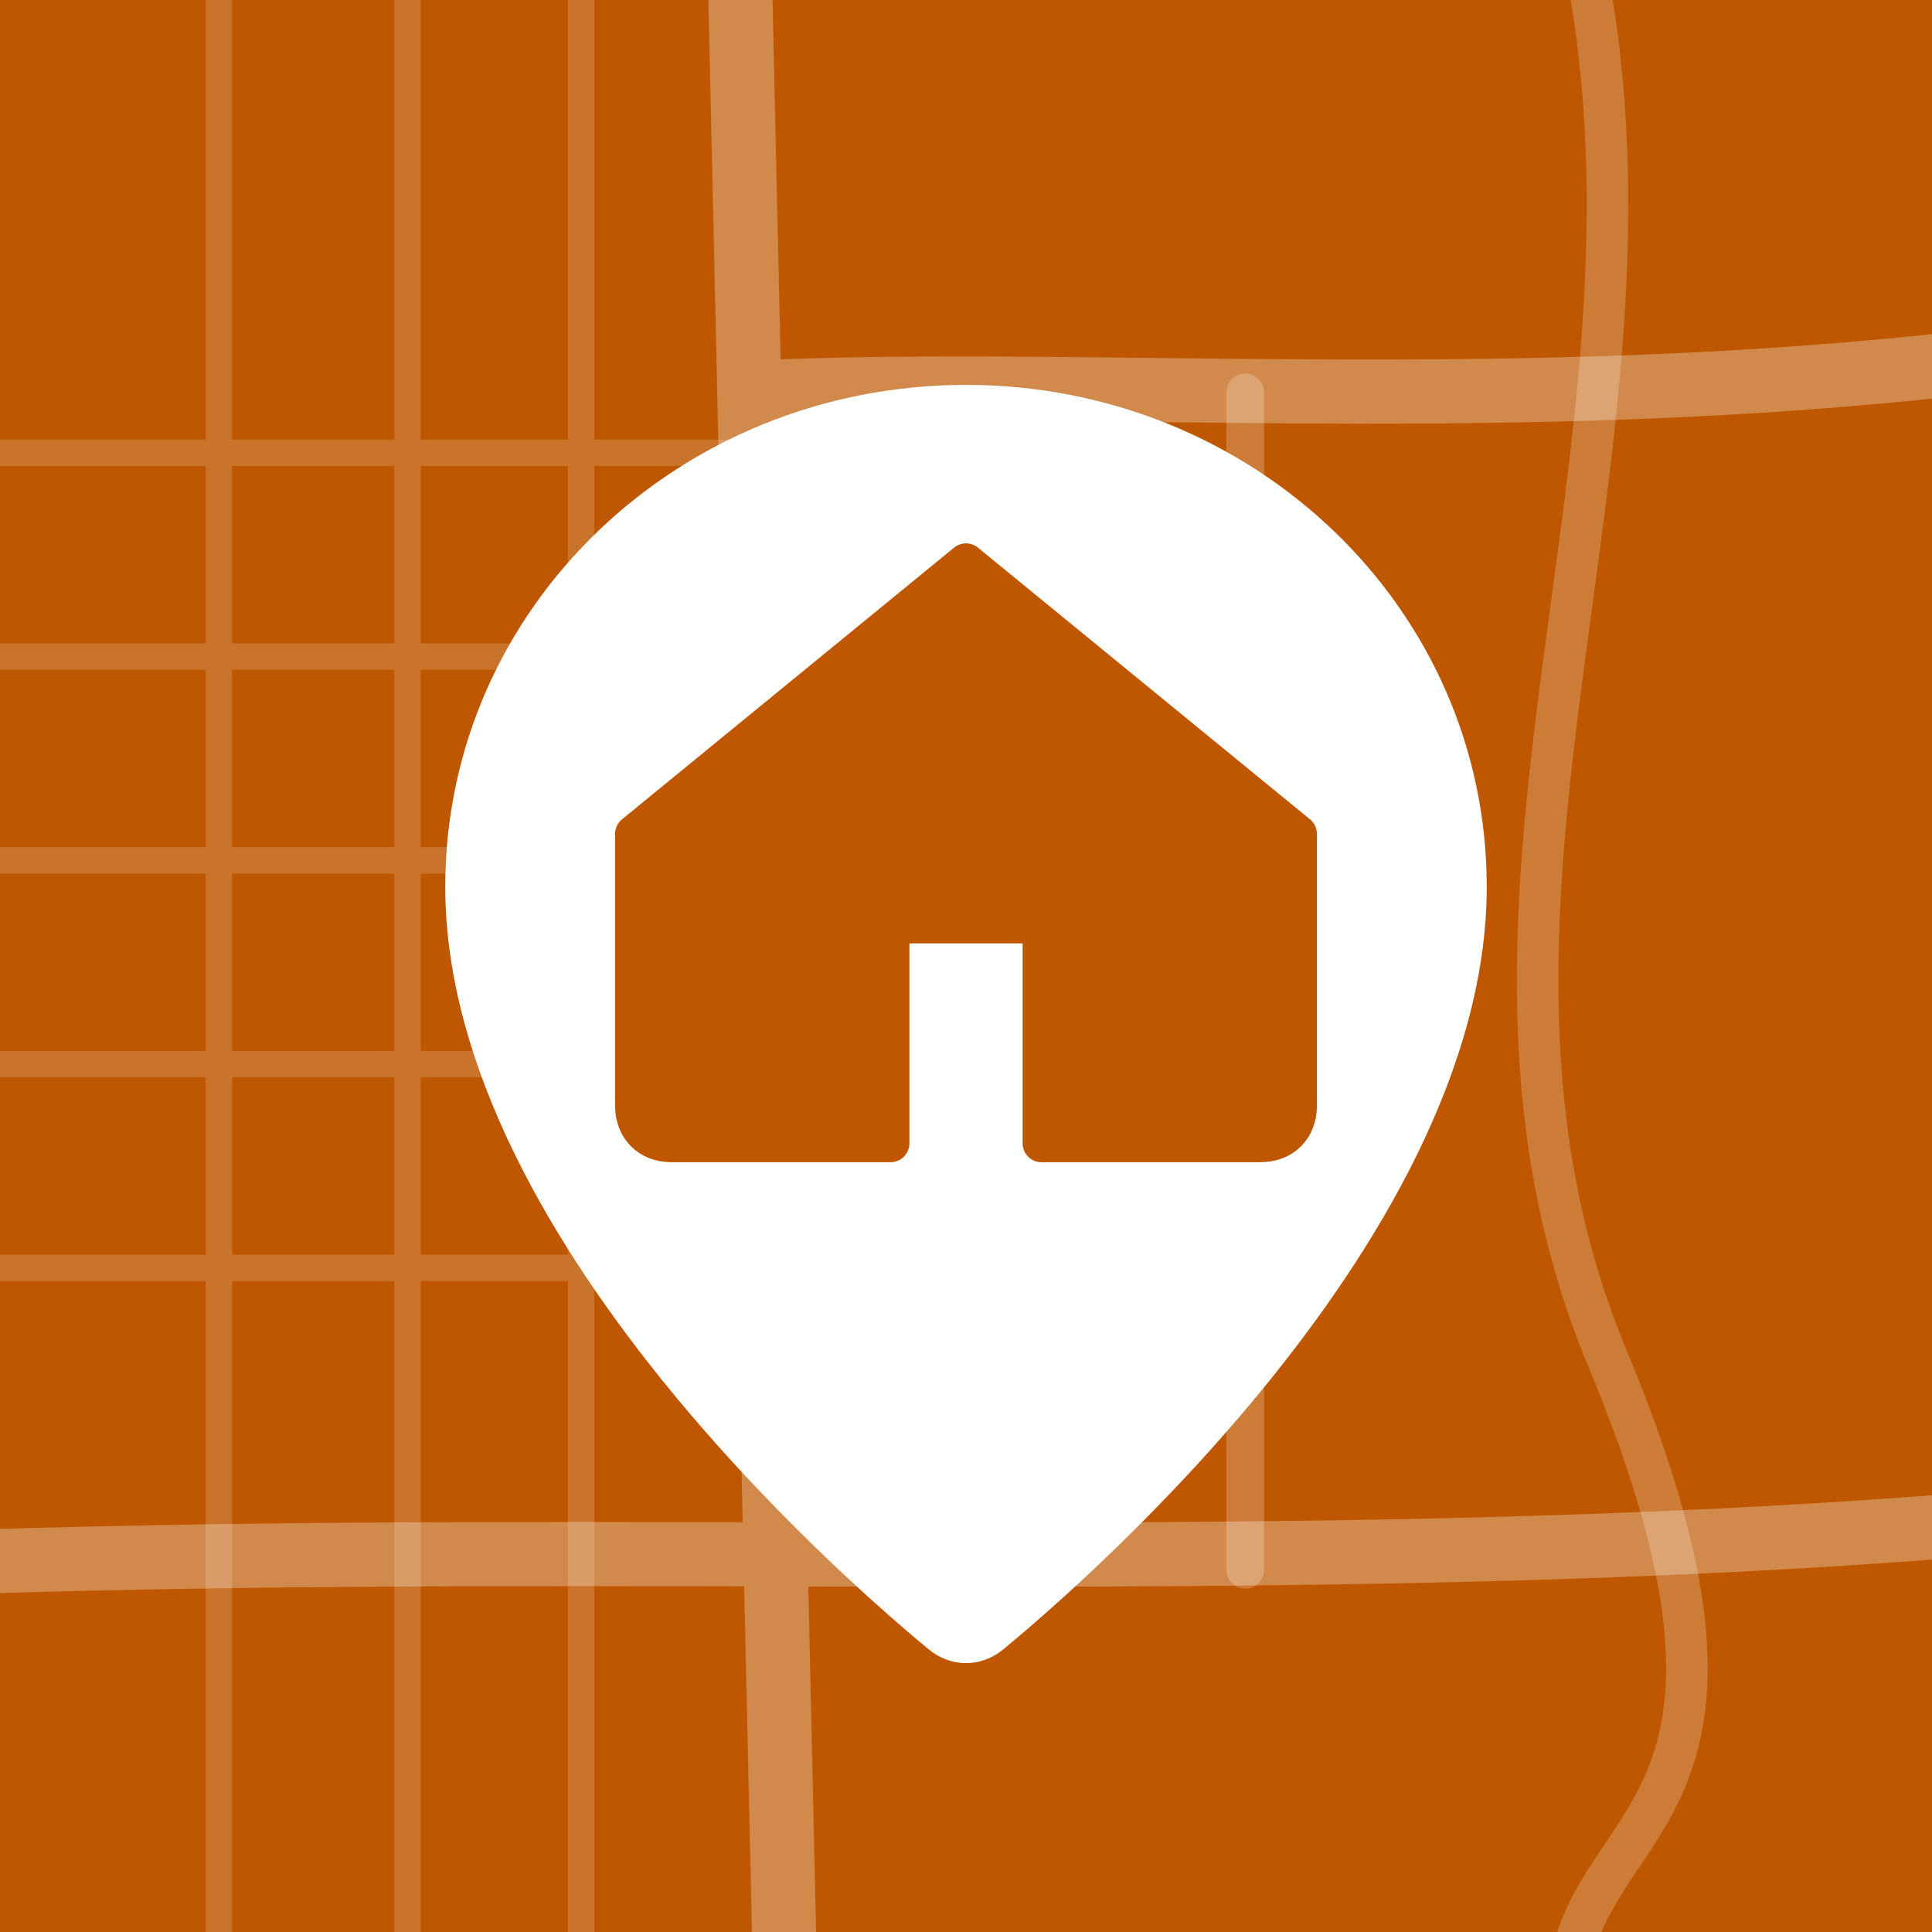
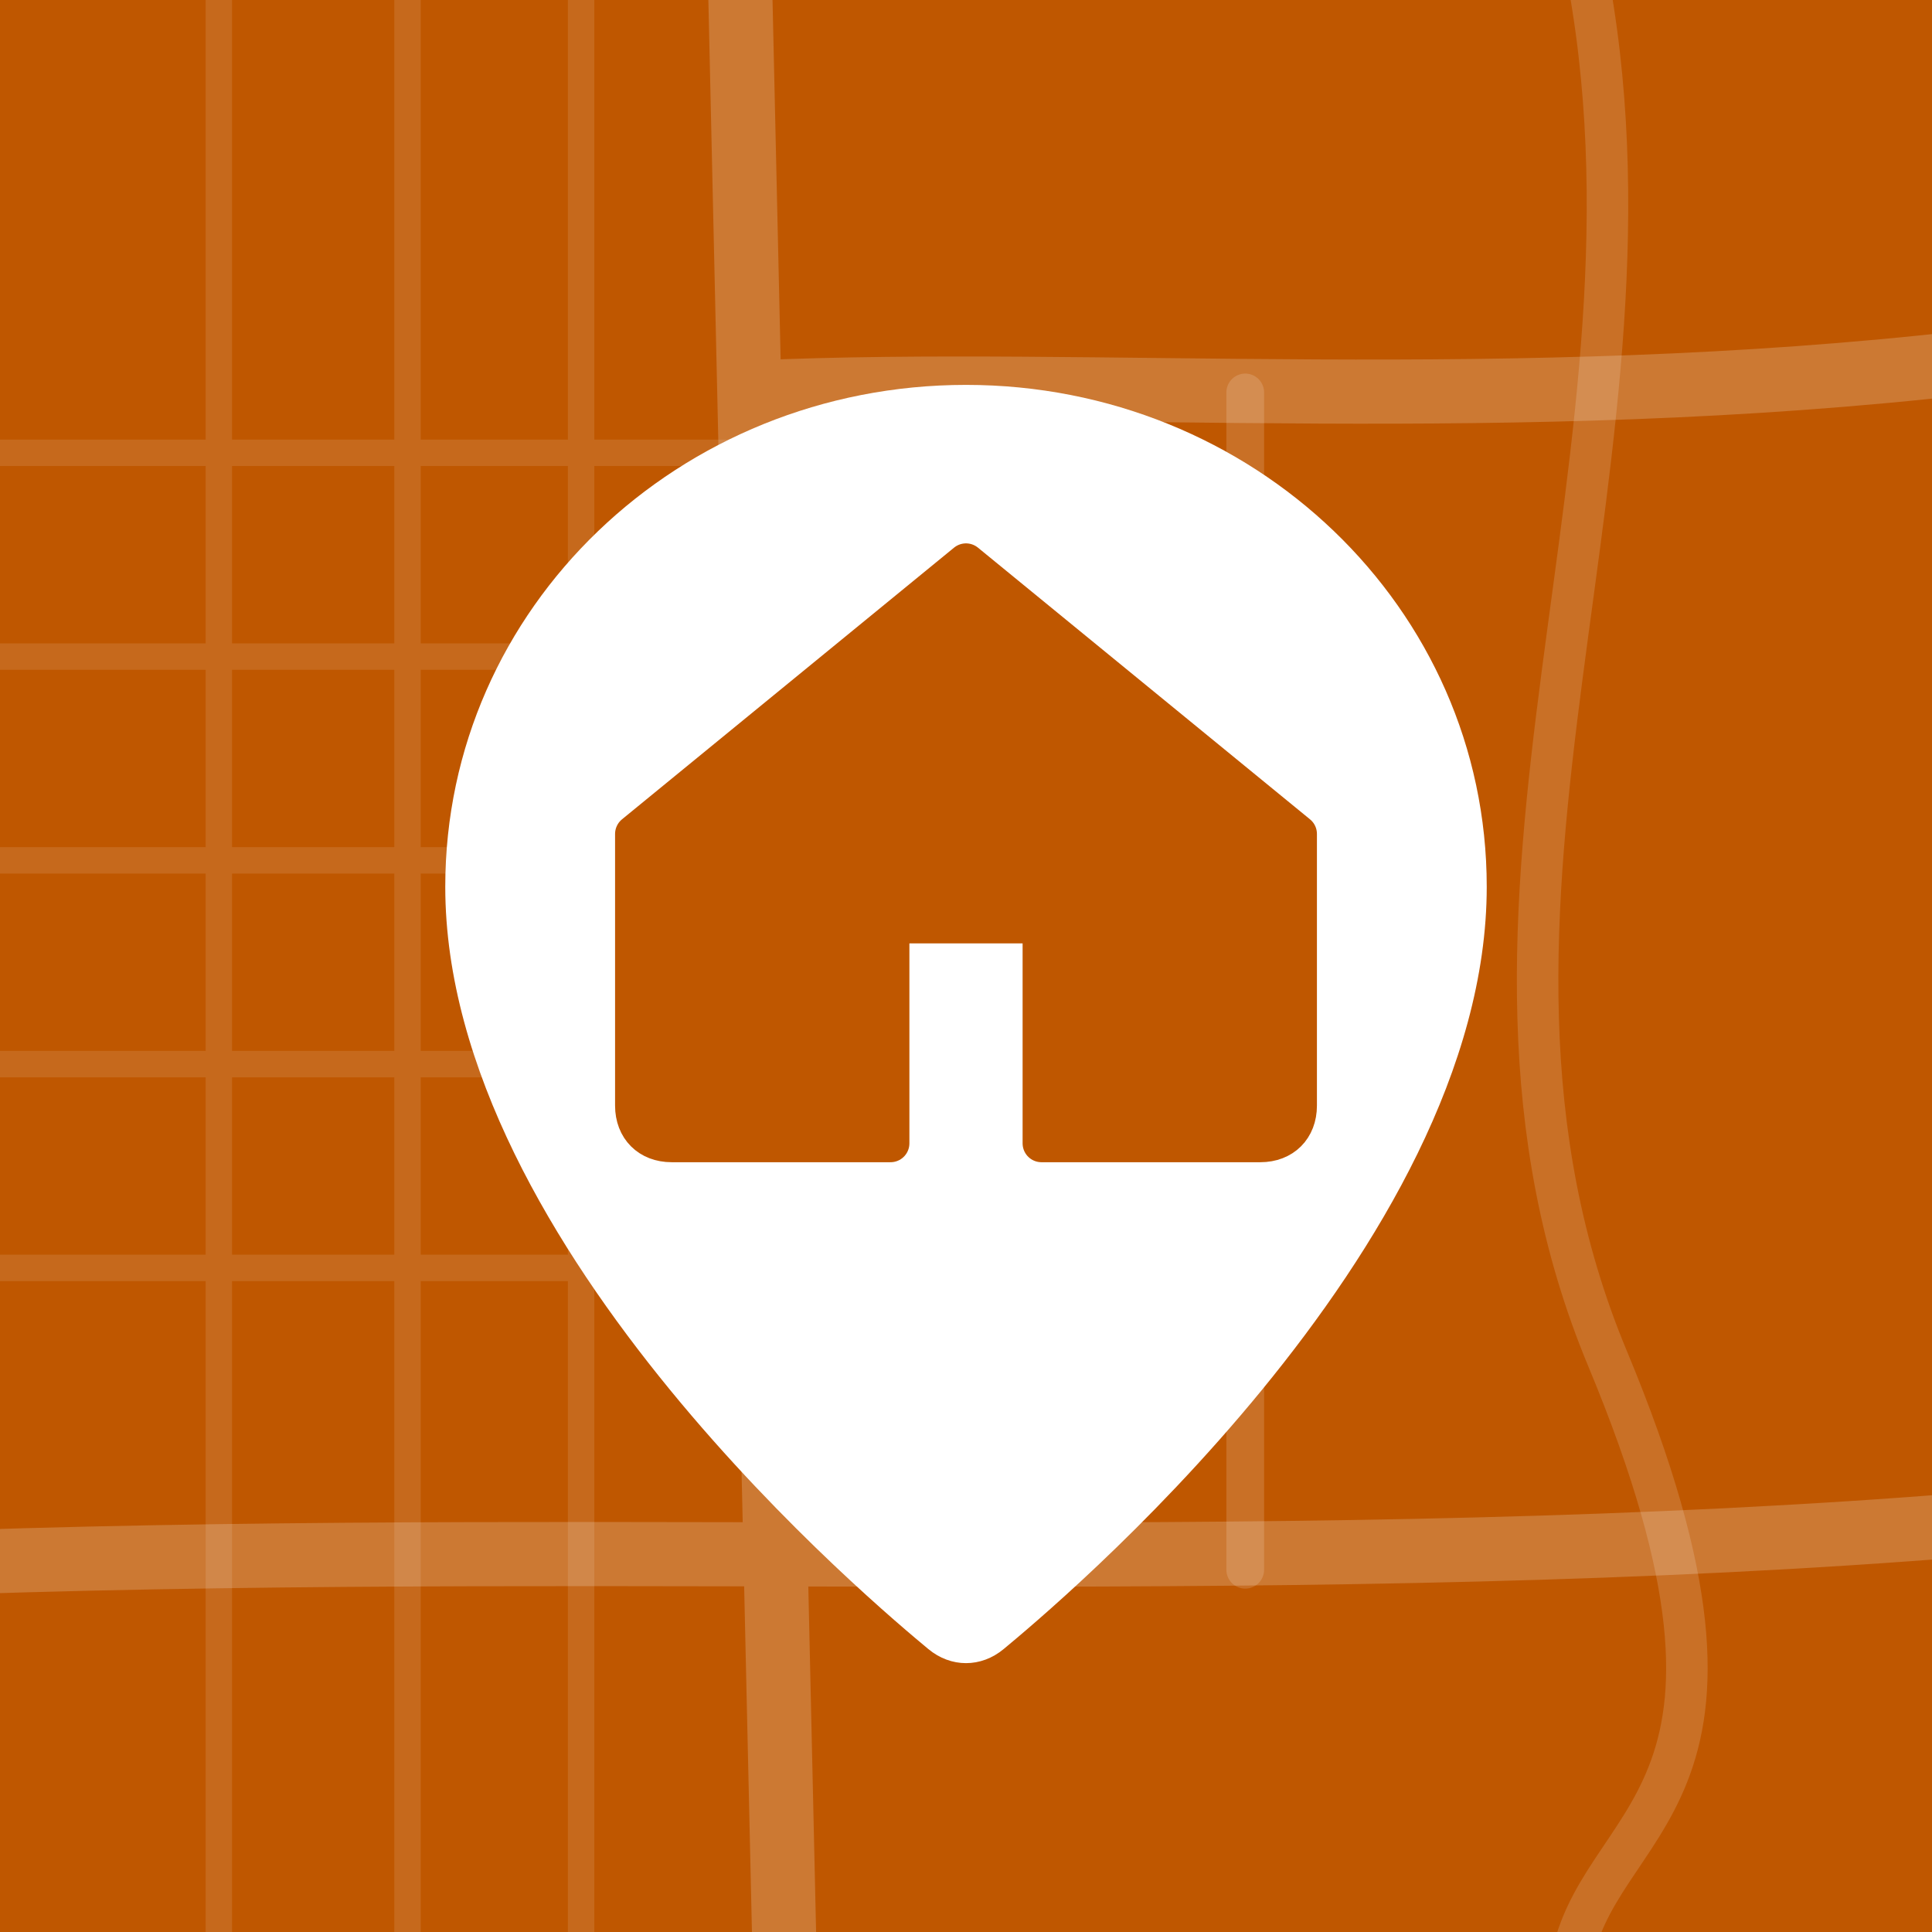
<svg xmlns="http://www.w3.org/2000/svg" viewBox="0 0 512 512">
  <rect width="512" height="512" fill="#bf5700" />
  <g fill="none" stroke="#fff" stroke-linecap="round">
-     <path d="M58 0v512M108 0v512M154 0v512M0 120h200M0 174h200M0 228h200M0 282h200M0 336h200" stroke-width="7" opacity=".17" />
-     <path d="M330 104v312M200 262h130" stroke-width="10" opacity=".22" />
-     <path d="M420 -10c26 130-44 250 6 370s-4 120-10 162" stroke-width="11" opacity=".22" />
-     <path d="M196 -10L208 522M200 104c90-4 200 6 322-8M-10 414c180 -6 360 4 532 -10" stroke-width="17" opacity=".3" />
+     <path d="M58 0v512M108 0v512M154 0v512M0 120h200M0 174h200M0 228h200M0 282h200M0 336h200" stroke-width="7" opacity=".11" />
+     <path d="M330 104v312M200 262h130" stroke-width="10" opacity=".15" />
+     <path d="M420 -10c26 130-44 250 6 370s-4 120-10 162" stroke-width="11" opacity=".15" />
+     <path d="M196 -10L208 522M200 104c90-4 200 6 322-8M-10 414c180 -6 360 4 532 -10" stroke-width="17" opacity=".2" />
  </g>
  <path transform="translate(0 22)" d="M256 80c-76 0-138 59-138 133 0 96 116 192 128 202 6 5 14 5 20 0 12-10 128-106 128-202 0-74-62-133-138-133z" fill="#fff" />
  <path d="M256 149L168 221V293c0 6 4 10 10 10h58.0v-58h40v58h58.0c6 0 10-4 10-10V221z" fill="#bf5700" stroke="#bf5700" stroke-width="10" stroke-linejoin="round" />
</svg>
